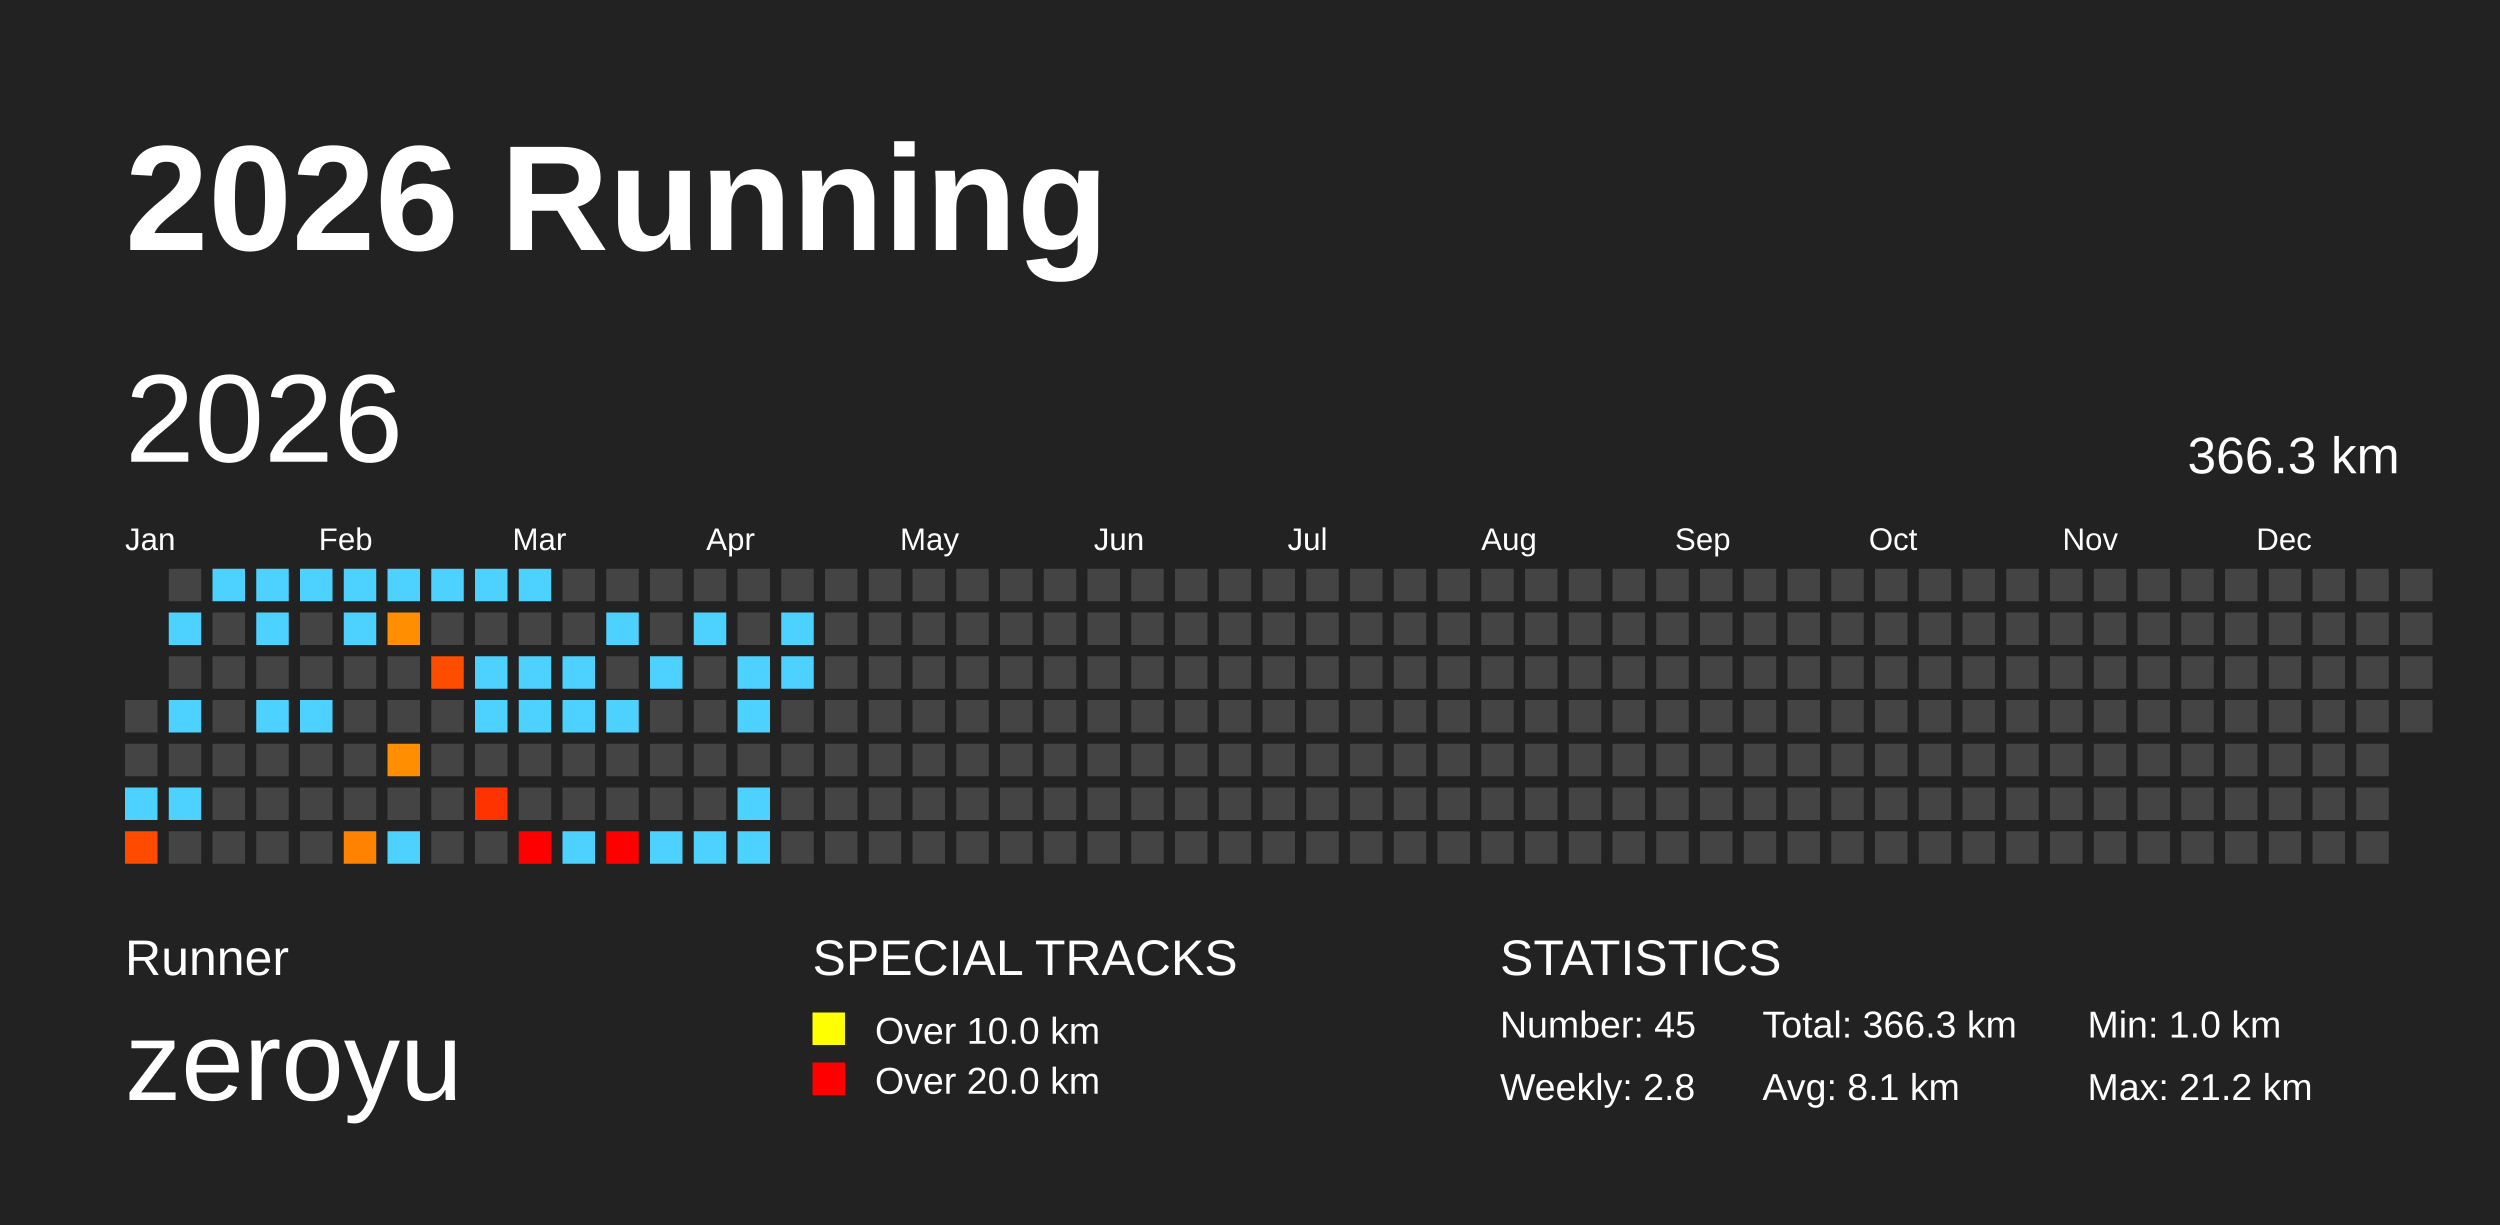
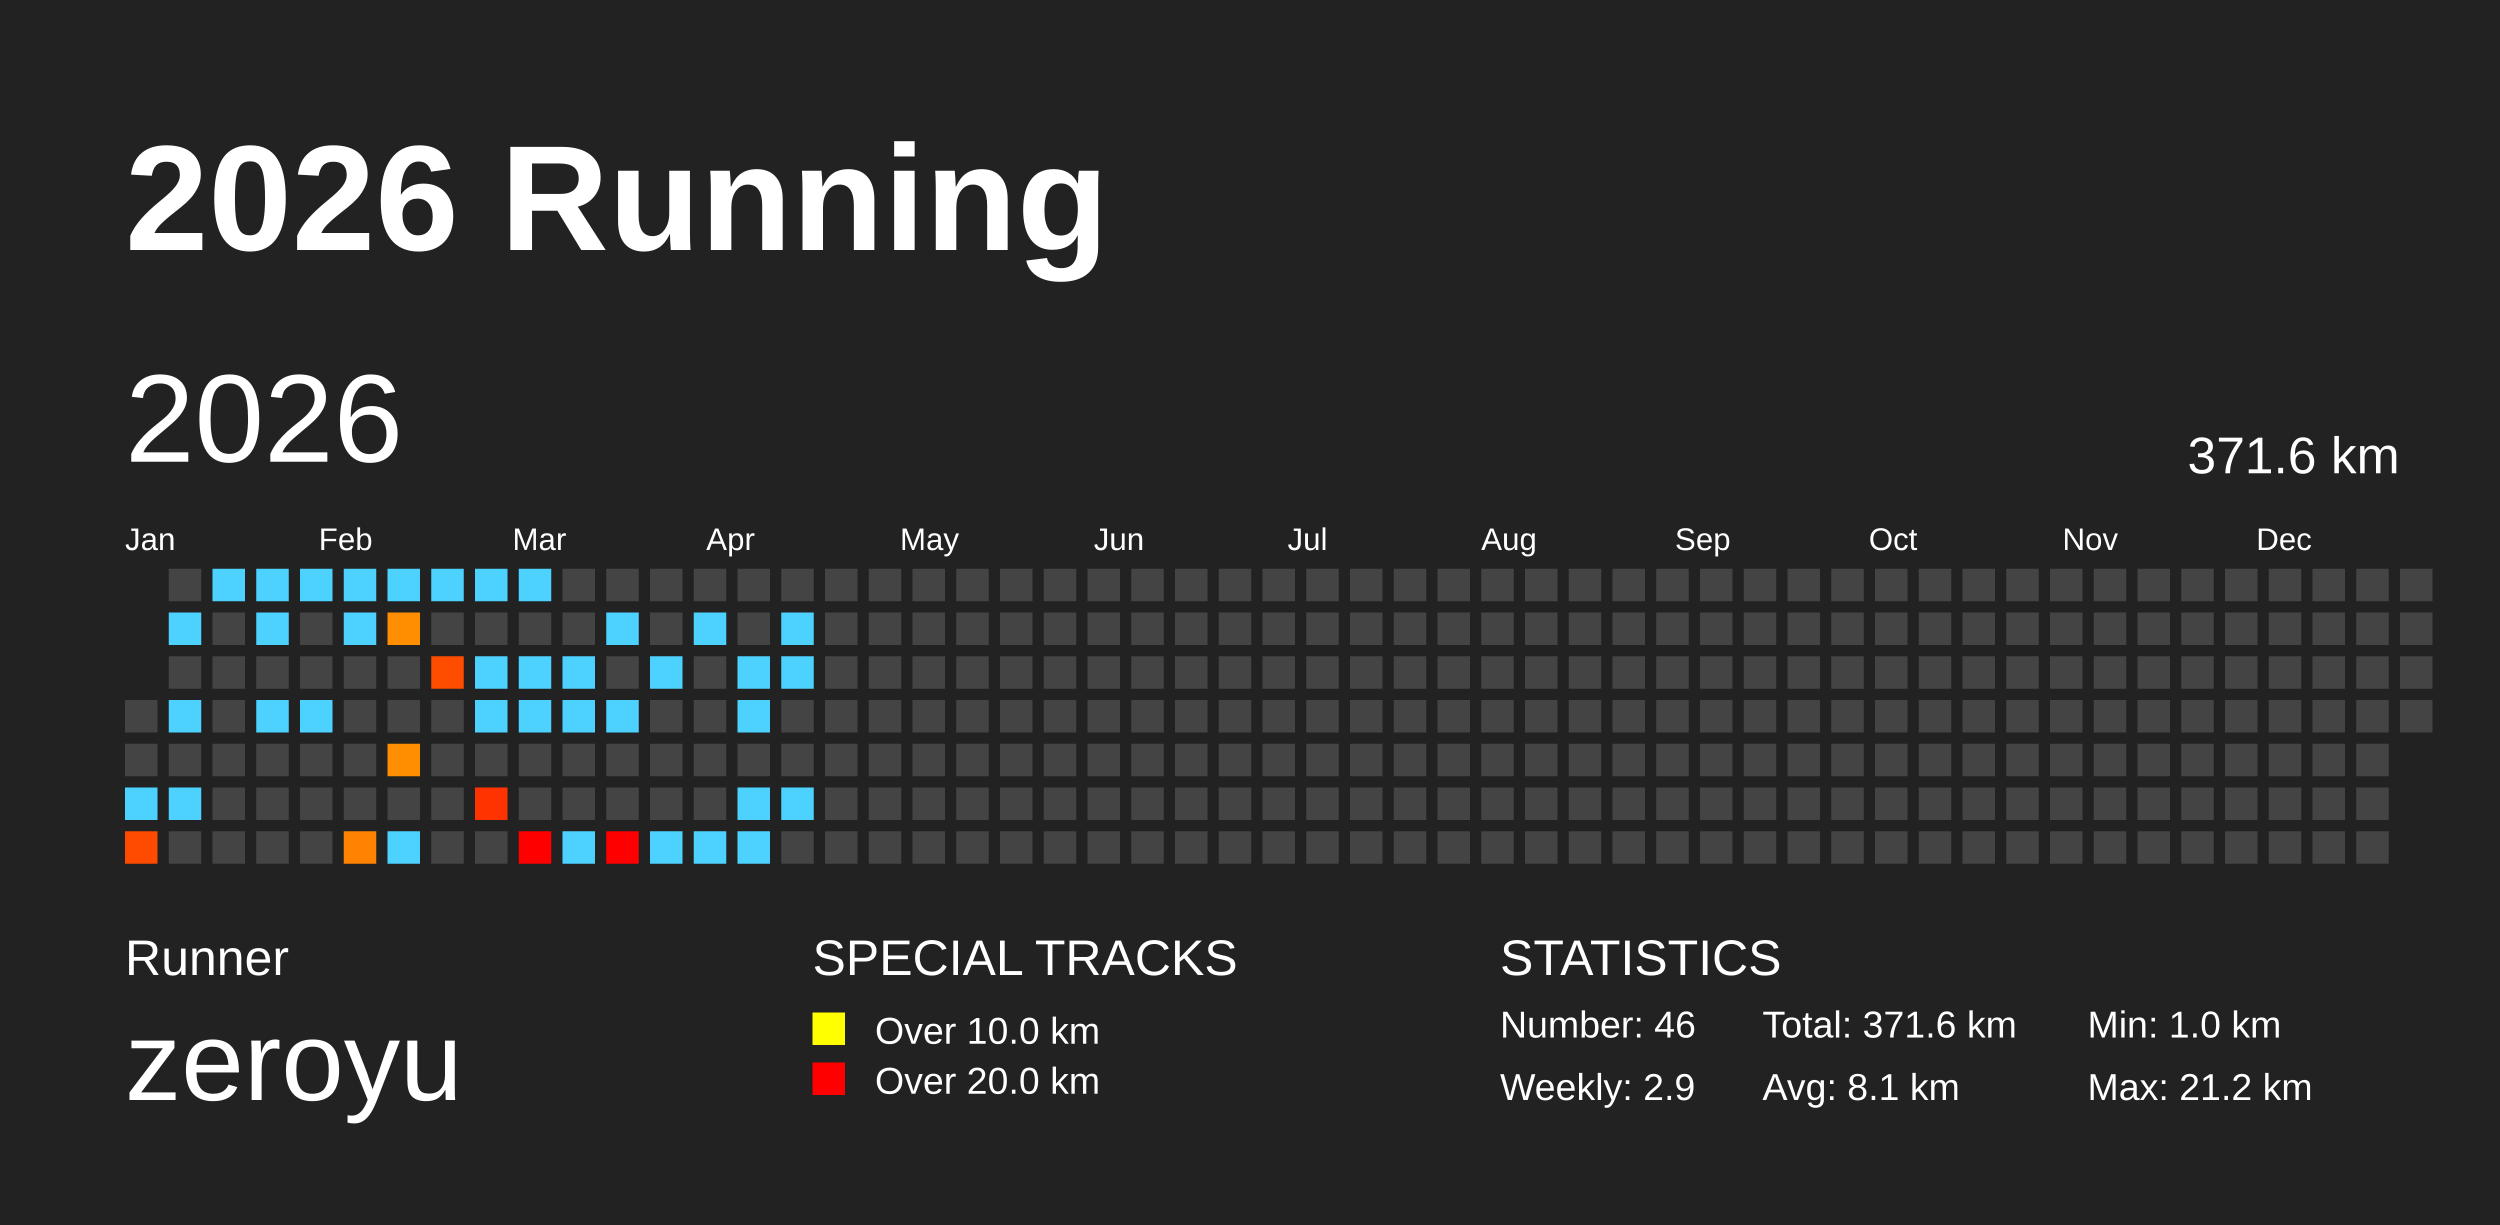
<svg xmlns="http://www.w3.org/2000/svg" baseProfile="full" height="98mm" version="1.1" viewBox="0,0,200,98" width="200mm">
  <defs />
  <rect fill="#222222" height="98" width="200" x="0" y="0" />
  <text fill="#FFFFFF" style="font-size:12px; font-family:Arial; font-weight:bold;" x="10" y="20">2026 Running</text>
  <text fill="#FFFFFF" style="font-size:4px; font-family:Arial" x="10" y="78">Runner</text>
  <text fill="#FFFFFF" style="font-size:9px; font-family:Arial" x="10" y="88">zeroyu</text>
  <text fill="#FFFFFF" style="font-size:4px; font-family:Arial" x="65" y="78">SPECIAL TRACKS</text>
  <rect fill="yellow" height="2.6" width="2.6" x="65" y="81" />
  <text fill="#FFFFFF" style="font-size:3px; font-family:Arial" x="70" y="83.5">Over 10.0 km</text>
  <rect fill="red" height="2.6" width="2.6" x="65" y="85" />
  <text fill="#FFFFFF" style="font-size:3px; font-family:Arial" x="70" y="87.5">Over 20.0 km</text>
  <text fill="#FFFFFF" style="font-size:4px; font-family:Arial" x="120" y="78">STATISTICS</text>
-   <text fill="#FFFFFF" style="font-size:3px; font-family:Arial" x="120" y="83">Number: 45</text>
-   <text fill="#FFFFFF" style="font-size:3px; font-family:Arial" x="120" y="88">Weekly: 2.8</text>
-   <text fill="#FFFFFF" style="font-size:3px; font-family:Arial" x="141" y="83">Total: 366.3 km</text>
+   <text fill="#FFFFFF" style="font-size:3px; font-family:Arial" x="120" y="83">Number: 46</text>
+   <text fill="#FFFFFF" style="font-size:3px; font-family:Arial" x="120" y="88">Weekly: 2.9</text>
+   <text fill="#FFFFFF" style="font-size:3px; font-family:Arial" x="141" y="83">Total: 371.6 km</text>
  <text fill="#FFFFFF" style="font-size:3px; font-family:Arial" x="141" y="88">Avg: 8.1 km</text>
  <text fill="#FFFFFF" style="font-size:3px; font-family:Arial" x="167" y="83">Min: 1.0 km</text>
  <text fill="#FFFFFF" style="font-size:3px; font-family:Arial" x="167" y="88">Max: 21.2 km</text>
  <text dominant-baseline="hanging" fill="#FFFFFF" style="font-size:10.0px; font-family:Arial;" x="10" y="30">2026</text>
-   <text dominant-baseline="hanging" fill="#FFFFFF" style="font-size:4.125px; font-family:Arial;" x="175" y="35">366.3 km</text>
+   <text dominant-baseline="hanging" fill="#FFFFFF" style="font-size:4.125px; font-family:Arial;" x="175" y="35">371.6 km</text>
  <text fill="#FFFFFF" style="font-size:2.5px; font-family:Arial" x="10.0" y="44">Jan</text>
  <text fill="#FFFFFF" style="font-size:2.5px; font-family:Arial" x="25.5" y="44">Feb</text>
  <text fill="#FFFFFF" style="font-size:2.5px; font-family:Arial" x="41.0" y="44">Mar</text>
  <text fill="#FFFFFF" style="font-size:2.5px; font-family:Arial" x="56.5" y="44">Apr</text>
  <text fill="#FFFFFF" style="font-size:2.5px; font-family:Arial" x="72.0" y="44">May</text>
  <text fill="#FFFFFF" style="font-size:2.5px; font-family:Arial" x="87.5" y="44">Jun</text>
  <text fill="#FFFFFF" style="font-size:2.5px; font-family:Arial" x="103.0" y="44">Jul</text>
  <text fill="#FFFFFF" style="font-size:2.5px; font-family:Arial" x="118.5" y="44">Aug</text>
  <text fill="#FFFFFF" style="font-size:2.5px; font-family:Arial" x="134.0" y="44">Sep</text>
  <text fill="#FFFFFF" style="font-size:2.5px; font-family:Arial" x="149.5" y="44">Oct</text>
  <text fill="#FFFFFF" style="font-size:2.5px; font-family:Arial" x="165.0" y="44">Nov</text>
  <text fill="#FFFFFF" style="font-size:2.5px; font-family:Arial" x="180.5" y="44">Dec</text>
  <rect fill="#444444" height="2.6" width="2.6" x="10.0" y="56.0" />
  <rect fill="#444444" height="2.6" width="2.6" x="10.0" y="59.5" />
  <rect fill="#4dd2ff" height="2.6" width="2.6" x="10.0" y="63.0" />
  <rect fill="#ff4b00" height="2.6" width="2.6" x="10.0" y="66.5" />
  <rect fill="#444444" height="2.6" width="2.6" x="13.5" y="45.5" />
  <rect fill="#4dd2ff" height="2.6" width="2.6" x="13.5" y="49.0" />
  <rect fill="#444444" height="2.6" width="2.6" x="13.5" y="52.5" />
  <rect fill="#4dd2ff" height="2.6" width="2.6" x="13.5" y="56.0" />
  <rect fill="#444444" height="2.6" width="2.6" x="13.5" y="59.5" />
  <rect fill="#4dd2ff" height="2.6" width="2.6" x="13.5" y="63.0" />
  <rect fill="#444444" height="2.6" width="2.6" x="13.5" y="66.5" />
  <rect fill="#4dd2ff" height="2.6" width="2.6" x="17.0" y="45.5" />
  <rect fill="#444444" height="2.6" width="2.6" x="17.0" y="49.0" />
  <rect fill="#444444" height="2.6" width="2.6" x="17.0" y="52.5" />
  <rect fill="#444444" height="2.6" width="2.6" x="17.0" y="56.0" />
  <rect fill="#444444" height="2.6" width="2.6" x="17.0" y="59.5" />
  <rect fill="#444444" height="2.6" width="2.6" x="17.0" y="63.0" />
  <rect fill="#444444" height="2.6" width="2.6" x="17.0" y="66.5" />
  <rect fill="#4dd2ff" height="2.6" width="2.6" x="20.5" y="45.5" />
  <rect fill="#4dd2ff" height="2.6" width="2.6" x="20.5" y="49.0" />
  <rect fill="#444444" height="2.6" width="2.6" x="20.5" y="52.5" />
  <rect fill="#4dd2ff" height="2.6" width="2.6" x="20.5" y="56.0" />
  <rect fill="#444444" height="2.6" width="2.6" x="20.5" y="59.5" />
  <rect fill="#444444" height="2.6" width="2.6" x="20.5" y="63.0" />
  <rect fill="#444444" height="2.6" width="2.6" x="20.5" y="66.5" />
  <rect fill="#4dd2ff" height="2.6" width="2.6" x="24.0" y="45.5" />
  <rect fill="#444444" height="2.6" width="2.6" x="24.0" y="49.0" />
  <rect fill="#444444" height="2.6" width="2.6" x="24.0" y="52.5" />
  <rect fill="#4dd2ff" height="2.6" width="2.6" x="24.0" y="56.0" />
  <rect fill="#444444" height="2.6" width="2.6" x="24.0" y="59.5" />
  <rect fill="#444444" height="2.6" width="2.6" x="24.0" y="63.0" />
  <rect fill="#444444" height="2.6" width="2.6" x="24.0" y="66.5" />
  <rect fill="#4dd2ff" height="2.6" width="2.6" x="27.5" y="45.5" />
  <rect fill="#4dd2ff" height="2.6" width="2.6" x="27.5" y="49.0" />
  <rect fill="#444444" height="2.6" width="2.6" x="27.5" y="52.5" />
  <rect fill="#444444" height="2.6" width="2.6" x="27.5" y="56.0" />
  <rect fill="#444444" height="2.6" width="2.6" x="27.5" y="59.5" />
  <rect fill="#444444" height="2.6" width="2.6" x="27.5" y="63.0" />
  <rect fill="#ff8300" height="2.6" width="2.6" x="27.5" y="66.5" />
  <rect fill="#4dd2ff" height="2.6" width="2.6" x="31.0" y="45.5" />
  <rect fill="#ff8e00" height="2.6" width="2.6" x="31.0" y="49.0" />
  <rect fill="#444444" height="2.6" width="2.6" x="31.0" y="52.5" />
  <rect fill="#444444" height="2.6" width="2.6" x="31.0" y="56.0" />
  <rect fill="#ff8e00" height="2.6" width="2.6" x="31.0" y="59.5" />
  <rect fill="#444444" height="2.6" width="2.6" x="31.0" y="63.0" />
  <rect fill="#4dd2ff" height="2.6" width="2.6" x="31.0" y="66.5" />
  <rect fill="#4dd2ff" height="2.6" width="2.6" x="34.5" y="45.5" />
  <rect fill="#444444" height="2.6" width="2.6" x="34.5" y="49.0" />
  <rect fill="#ff4d00" height="2.6" width="2.6" x="34.5" y="52.5" />
  <rect fill="#444444" height="2.6" width="2.6" x="34.5" y="56.0" />
  <rect fill="#444444" height="2.6" width="2.6" x="34.5" y="59.5" />
  <rect fill="#444444" height="2.6" width="2.6" x="34.5" y="63.0" />
  <rect fill="#444444" height="2.6" width="2.6" x="34.5" y="66.5" />
  <rect fill="#4dd2ff" height="2.6" width="2.6" x="38.0" y="45.5" />
  <rect fill="#444444" height="2.6" width="2.6" x="38.0" y="49.0" />
  <rect fill="#4dd2ff" height="2.6" width="2.6" x="38.0" y="52.5" />
  <rect fill="#4dd2ff" height="2.6" width="2.6" x="38.0" y="56.0" />
  <rect fill="#444444" height="2.6" width="2.6" x="38.0" y="59.5" />
  <rect fill="#ff3300" height="2.6" width="2.6" x="38.0" y="63.0" />
  <rect fill="#444444" height="2.6" width="2.6" x="38.0" y="66.5" />
  <rect fill="#4dd2ff" height="2.6" width="2.6" x="41.5" y="45.5" />
  <rect fill="#444444" height="2.6" width="2.6" x="41.5" y="49.0" />
  <rect fill="#4dd2ff" height="2.6" width="2.6" x="41.5" y="52.5" />
  <rect fill="#4dd2ff" height="2.6" width="2.6" x="41.5" y="56.0" />
  <rect fill="#444444" height="2.6" width="2.6" x="41.5" y="59.5" />
  <rect fill="#444444" height="2.6" width="2.6" x="41.5" y="63.0" />
  <rect fill="red" height="2.6" width="2.6" x="41.5" y="66.5" />
  <rect fill="#444444" height="2.6" width="2.6" x="45.0" y="45.5" />
  <rect fill="#444444" height="2.6" width="2.6" x="45.0" y="49.0" />
  <rect fill="#4dd2ff" height="2.6" width="2.6" x="45.0" y="52.5" />
  <rect fill="#4dd2ff" height="2.6" width="2.6" x="45.0" y="56.0" />
  <rect fill="#444444" height="2.6" width="2.6" x="45.0" y="59.5" />
  <rect fill="#444444" height="2.6" width="2.6" x="45.0" y="63.0" />
  <rect fill="#4dd2ff" height="2.6" width="2.6" x="45.0" y="66.5" />
  <rect fill="#444444" height="2.6" width="2.6" x="48.5" y="45.5" />
  <rect fill="#4dd2ff" height="2.6" width="2.6" x="48.5" y="49.0" />
  <rect fill="#444444" height="2.6" width="2.6" x="48.5" y="52.5" />
  <rect fill="#4dd2ff" height="2.6" width="2.6" x="48.5" y="56.0" />
  <rect fill="#444444" height="2.6" width="2.6" x="48.5" y="59.5" />
  <rect fill="#444444" height="2.6" width="2.6" x="48.5" y="63.0" />
  <rect fill="red" height="2.6" width="2.6" x="48.5" y="66.5" />
  <rect fill="#444444" height="2.6" width="2.6" x="52.0" y="45.5" />
  <rect fill="#444444" height="2.6" width="2.6" x="52.0" y="49.0" />
  <rect fill="#4dd2ff" height="2.6" width="2.6" x="52.0" y="52.5" />
  <rect fill="#444444" height="2.6" width="2.6" x="52.0" y="56.0" />
  <rect fill="#444444" height="2.6" width="2.6" x="52.0" y="59.5" />
  <rect fill="#444444" height="2.6" width="2.6" x="52.0" y="63.0" />
  <rect fill="#4dd2ff" height="2.6" width="2.6" x="52.0" y="66.5" />
  <rect fill="#444444" height="2.6" width="2.6" x="55.5" y="45.5" />
  <rect fill="#4dd2ff" height="2.6" width="2.6" x="55.5" y="49.0" />
  <rect fill="#444444" height="2.6" width="2.6" x="55.5" y="52.5" />
  <rect fill="#444444" height="2.6" width="2.6" x="55.5" y="56.0" />
  <rect fill="#444444" height="2.6" width="2.6" x="55.5" y="59.5" />
  <rect fill="#444444" height="2.6" width="2.6" x="55.5" y="63.0" />
  <rect fill="#4dd2ff" height="2.6" width="2.6" x="55.5" y="66.5" />
  <rect fill="#444444" height="2.6" width="2.6" x="59.0" y="45.5" />
  <rect fill="#444444" height="2.6" width="2.6" x="59.0" y="49.0" />
  <rect fill="#4dd2ff" height="2.6" width="2.6" x="59.0" y="52.5" />
  <rect fill="#4dd2ff" height="2.6" width="2.6" x="59.0" y="56.0" />
  <rect fill="#444444" height="2.6" width="2.6" x="59.0" y="59.5" />
  <rect fill="#4dd2ff" height="2.6" width="2.6" x="59.0" y="63.0" />
  <rect fill="#4dd2ff" height="2.6" width="2.6" x="59.0" y="66.5" />
  <rect fill="#444444" height="2.6" width="2.6" x="62.5" y="45.5" />
  <rect fill="#4dd2ff" height="2.6" width="2.6" x="62.5" y="49.0" />
  <rect fill="#4dd2ff" height="2.6" width="2.6" x="62.5" y="52.5" />
  <rect fill="#444444" height="2.6" width="2.6" x="62.5" y="56.0" />
  <rect fill="#444444" height="2.6" width="2.6" x="62.5" y="59.5" />
-   <rect fill="#444444" height="2.6" width="2.6" x="62.5" y="63.0" />
+   <rect fill="#4dd2ff" height="2.6" width="2.6" x="62.5" y="63.0" />
  <rect fill="#444444" height="2.6" width="2.6" x="62.5" y="66.5" />
  <rect fill="#444444" height="2.6" width="2.6" x="66.0" y="45.5" />
  <rect fill="#444444" height="2.6" width="2.6" x="66.0" y="49.0" />
  <rect fill="#444444" height="2.6" width="2.6" x="66.0" y="52.5" />
  <rect fill="#444444" height="2.6" width="2.6" x="66.0" y="56.0" />
  <rect fill="#444444" height="2.6" width="2.6" x="66.0" y="59.5" />
  <rect fill="#444444" height="2.6" width="2.6" x="66.0" y="63.0" />
  <rect fill="#444444" height="2.6" width="2.6" x="66.0" y="66.5" />
  <rect fill="#444444" height="2.6" width="2.6" x="69.5" y="45.5" />
  <rect fill="#444444" height="2.6" width="2.6" x="69.5" y="49.0" />
  <rect fill="#444444" height="2.6" width="2.6" x="69.5" y="52.5" />
  <rect fill="#444444" height="2.6" width="2.6" x="69.5" y="56.0" />
  <rect fill="#444444" height="2.6" width="2.6" x="69.5" y="59.5" />
  <rect fill="#444444" height="2.6" width="2.6" x="69.5" y="63.0" />
  <rect fill="#444444" height="2.6" width="2.6" x="69.5" y="66.5" />
  <rect fill="#444444" height="2.6" width="2.6" x="73.0" y="45.5" />
  <rect fill="#444444" height="2.6" width="2.6" x="73.0" y="49.0" />
  <rect fill="#444444" height="2.6" width="2.6" x="73.0" y="52.5" />
  <rect fill="#444444" height="2.6" width="2.6" x="73.0" y="56.0" />
  <rect fill="#444444" height="2.6" width="2.6" x="73.0" y="59.5" />
  <rect fill="#444444" height="2.6" width="2.6" x="73.0" y="63.0" />
  <rect fill="#444444" height="2.6" width="2.6" x="73.0" y="66.5" />
  <rect fill="#444444" height="2.6" width="2.6" x="76.5" y="45.5" />
  <rect fill="#444444" height="2.6" width="2.6" x="76.5" y="49.0" />
  <rect fill="#444444" height="2.6" width="2.6" x="76.5" y="52.5" />
  <rect fill="#444444" height="2.6" width="2.6" x="76.5" y="56.0" />
  <rect fill="#444444" height="2.6" width="2.6" x="76.5" y="59.5" />
  <rect fill="#444444" height="2.6" width="2.6" x="76.5" y="63.0" />
  <rect fill="#444444" height="2.6" width="2.6" x="76.5" y="66.5" />
  <rect fill="#444444" height="2.6" width="2.6" x="80.0" y="45.5" />
  <rect fill="#444444" height="2.6" width="2.6" x="80.0" y="49.0" />
  <rect fill="#444444" height="2.6" width="2.6" x="80.0" y="52.5" />
  <rect fill="#444444" height="2.6" width="2.6" x="80.0" y="56.0" />
  <rect fill="#444444" height="2.6" width="2.6" x="80.0" y="59.5" />
  <rect fill="#444444" height="2.6" width="2.6" x="80.0" y="63.0" />
  <rect fill="#444444" height="2.6" width="2.6" x="80.0" y="66.5" />
  <rect fill="#444444" height="2.6" width="2.6" x="83.5" y="45.5" />
  <rect fill="#444444" height="2.6" width="2.6" x="83.5" y="49.0" />
  <rect fill="#444444" height="2.6" width="2.6" x="83.5" y="52.5" />
  <rect fill="#444444" height="2.6" width="2.6" x="83.5" y="56.0" />
  <rect fill="#444444" height="2.6" width="2.6" x="83.5" y="59.5" />
  <rect fill="#444444" height="2.6" width="2.6" x="83.5" y="63.0" />
  <rect fill="#444444" height="2.6" width="2.6" x="83.5" y="66.5" />
  <rect fill="#444444" height="2.6" width="2.6" x="87.0" y="45.5" />
  <rect fill="#444444" height="2.6" width="2.6" x="87.0" y="49.0" />
  <rect fill="#444444" height="2.6" width="2.6" x="87.0" y="52.5" />
  <rect fill="#444444" height="2.6" width="2.6" x="87.0" y="56.0" />
  <rect fill="#444444" height="2.6" width="2.6" x="87.0" y="59.5" />
  <rect fill="#444444" height="2.6" width="2.6" x="87.0" y="63.0" />
  <rect fill="#444444" height="2.6" width="2.6" x="87.0" y="66.5" />
  <rect fill="#444444" height="2.6" width="2.6" x="90.5" y="45.5" />
  <rect fill="#444444" height="2.6" width="2.6" x="90.5" y="49.0" />
  <rect fill="#444444" height="2.6" width="2.6" x="90.5" y="52.5" />
  <rect fill="#444444" height="2.6" width="2.6" x="90.5" y="56.0" />
  <rect fill="#444444" height="2.6" width="2.6" x="90.5" y="59.5" />
  <rect fill="#444444" height="2.6" width="2.6" x="90.5" y="63.0" />
  <rect fill="#444444" height="2.6" width="2.6" x="90.5" y="66.5" />
  <rect fill="#444444" height="2.6" width="2.6" x="94.0" y="45.5" />
  <rect fill="#444444" height="2.6" width="2.6" x="94.0" y="49.0" />
  <rect fill="#444444" height="2.6" width="2.6" x="94.0" y="52.5" />
  <rect fill="#444444" height="2.6" width="2.6" x="94.0" y="56.0" />
  <rect fill="#444444" height="2.6" width="2.6" x="94.0" y="59.5" />
  <rect fill="#444444" height="2.6" width="2.6" x="94.0" y="63.0" />
  <rect fill="#444444" height="2.6" width="2.6" x="94.0" y="66.5" />
  <rect fill="#444444" height="2.6" width="2.6" x="97.5" y="45.5" />
  <rect fill="#444444" height="2.6" width="2.6" x="97.5" y="49.0" />
  <rect fill="#444444" height="2.6" width="2.6" x="97.5" y="52.5" />
  <rect fill="#444444" height="2.6" width="2.6" x="97.5" y="56.0" />
  <rect fill="#444444" height="2.6" width="2.6" x="97.5" y="59.5" />
  <rect fill="#444444" height="2.6" width="2.6" x="97.5" y="63.0" />
  <rect fill="#444444" height="2.6" width="2.6" x="97.5" y="66.5" />
  <rect fill="#444444" height="2.6" width="2.6" x="101.0" y="45.5" />
  <rect fill="#444444" height="2.6" width="2.6" x="101.0" y="49.0" />
  <rect fill="#444444" height="2.6" width="2.6" x="101.0" y="52.5" />
  <rect fill="#444444" height="2.6" width="2.6" x="101.0" y="56.0" />
  <rect fill="#444444" height="2.6" width="2.6" x="101.0" y="59.5" />
  <rect fill="#444444" height="2.6" width="2.6" x="101.0" y="63.0" />
  <rect fill="#444444" height="2.6" width="2.6" x="101.0" y="66.5" />
  <rect fill="#444444" height="2.6" width="2.6" x="104.5" y="45.5" />
  <rect fill="#444444" height="2.6" width="2.6" x="104.5" y="49.0" />
  <rect fill="#444444" height="2.6" width="2.6" x="104.5" y="52.5" />
  <rect fill="#444444" height="2.6" width="2.6" x="104.5" y="56.0" />
  <rect fill="#444444" height="2.6" width="2.6" x="104.5" y="59.5" />
  <rect fill="#444444" height="2.6" width="2.6" x="104.5" y="63.0" />
  <rect fill="#444444" height="2.6" width="2.6" x="104.5" y="66.5" />
  <rect fill="#444444" height="2.6" width="2.6" x="108.0" y="45.5" />
  <rect fill="#444444" height="2.6" width="2.6" x="108.0" y="49.0" />
  <rect fill="#444444" height="2.6" width="2.6" x="108.0" y="52.5" />
  <rect fill="#444444" height="2.6" width="2.6" x="108.0" y="56.0" />
  <rect fill="#444444" height="2.6" width="2.6" x="108.0" y="59.5" />
  <rect fill="#444444" height="2.6" width="2.6" x="108.0" y="63.0" />
  <rect fill="#444444" height="2.6" width="2.6" x="108.0" y="66.5" />
  <rect fill="#444444" height="2.6" width="2.6" x="111.5" y="45.5" />
  <rect fill="#444444" height="2.6" width="2.6" x="111.5" y="49.0" />
  <rect fill="#444444" height="2.6" width="2.6" x="111.5" y="52.5" />
  <rect fill="#444444" height="2.6" width="2.6" x="111.5" y="56.0" />
  <rect fill="#444444" height="2.6" width="2.6" x="111.5" y="59.5" />
  <rect fill="#444444" height="2.6" width="2.6" x="111.5" y="63.0" />
  <rect fill="#444444" height="2.6" width="2.6" x="111.5" y="66.5" />
  <rect fill="#444444" height="2.6" width="2.6" x="115.0" y="45.5" />
  <rect fill="#444444" height="2.6" width="2.6" x="115.0" y="49.0" />
  <rect fill="#444444" height="2.6" width="2.6" x="115.0" y="52.5" />
  <rect fill="#444444" height="2.6" width="2.6" x="115.0" y="56.0" />
  <rect fill="#444444" height="2.6" width="2.6" x="115.0" y="59.5" />
  <rect fill="#444444" height="2.6" width="2.6" x="115.0" y="63.0" />
  <rect fill="#444444" height="2.6" width="2.6" x="115.0" y="66.5" />
  <rect fill="#444444" height="2.6" width="2.6" x="118.5" y="45.5" />
  <rect fill="#444444" height="2.6" width="2.6" x="118.5" y="49.0" />
  <rect fill="#444444" height="2.6" width="2.6" x="118.5" y="52.5" />
  <rect fill="#444444" height="2.6" width="2.6" x="118.5" y="56.0" />
  <rect fill="#444444" height="2.6" width="2.6" x="118.5" y="59.5" />
  <rect fill="#444444" height="2.6" width="2.6" x="118.5" y="63.0" />
  <rect fill="#444444" height="2.6" width="2.6" x="118.5" y="66.5" />
  <rect fill="#444444" height="2.6" width="2.6" x="122.0" y="45.5" />
  <rect fill="#444444" height="2.6" width="2.6" x="122.0" y="49.0" />
  <rect fill="#444444" height="2.6" width="2.6" x="122.0" y="52.5" />
  <rect fill="#444444" height="2.6" width="2.6" x="122.0" y="56.0" />
  <rect fill="#444444" height="2.6" width="2.6" x="122.0" y="59.5" />
  <rect fill="#444444" height="2.6" width="2.6" x="122.0" y="63.0" />
  <rect fill="#444444" height="2.6" width="2.6" x="122.0" y="66.5" />
  <rect fill="#444444" height="2.6" width="2.6" x="125.5" y="45.5" />
  <rect fill="#444444" height="2.6" width="2.6" x="125.5" y="49.0" />
  <rect fill="#444444" height="2.6" width="2.6" x="125.5" y="52.5" />
  <rect fill="#444444" height="2.6" width="2.6" x="125.5" y="56.0" />
  <rect fill="#444444" height="2.6" width="2.6" x="125.5" y="59.5" />
  <rect fill="#444444" height="2.6" width="2.6" x="125.5" y="63.0" />
  <rect fill="#444444" height="2.6" width="2.6" x="125.5" y="66.5" />
  <rect fill="#444444" height="2.6" width="2.6" x="129.0" y="45.5" />
  <rect fill="#444444" height="2.6" width="2.6" x="129.0" y="49.0" />
  <rect fill="#444444" height="2.6" width="2.6" x="129.0" y="52.5" />
  <rect fill="#444444" height="2.6" width="2.6" x="129.0" y="56.0" />
  <rect fill="#444444" height="2.6" width="2.6" x="129.0" y="59.5" />
  <rect fill="#444444" height="2.6" width="2.6" x="129.0" y="63.0" />
  <rect fill="#444444" height="2.6" width="2.6" x="129.0" y="66.5" />
  <rect fill="#444444" height="2.6" width="2.6" x="132.5" y="45.5" />
  <rect fill="#444444" height="2.6" width="2.6" x="132.5" y="49.0" />
  <rect fill="#444444" height="2.6" width="2.6" x="132.5" y="52.5" />
  <rect fill="#444444" height="2.6" width="2.6" x="132.5" y="56.0" />
  <rect fill="#444444" height="2.6" width="2.6" x="132.5" y="59.5" />
  <rect fill="#444444" height="2.6" width="2.6" x="132.5" y="63.0" />
  <rect fill="#444444" height="2.6" width="2.6" x="132.5" y="66.5" />
  <rect fill="#444444" height="2.6" width="2.6" x="136.0" y="45.5" />
  <rect fill="#444444" height="2.6" width="2.6" x="136.0" y="49.0" />
  <rect fill="#444444" height="2.6" width="2.6" x="136.0" y="52.5" />
  <rect fill="#444444" height="2.6" width="2.6" x="136.0" y="56.0" />
  <rect fill="#444444" height="2.6" width="2.6" x="136.0" y="59.5" />
  <rect fill="#444444" height="2.6" width="2.6" x="136.0" y="63.0" />
  <rect fill="#444444" height="2.6" width="2.6" x="136.0" y="66.5" />
  <rect fill="#444444" height="2.6" width="2.6" x="139.5" y="45.5" />
  <rect fill="#444444" height="2.6" width="2.6" x="139.5" y="49.0" />
  <rect fill="#444444" height="2.6" width="2.6" x="139.5" y="52.5" />
  <rect fill="#444444" height="2.6" width="2.6" x="139.5" y="56.0" />
  <rect fill="#444444" height="2.6" width="2.6" x="139.5" y="59.5" />
  <rect fill="#444444" height="2.6" width="2.6" x="139.5" y="63.0" />
  <rect fill="#444444" height="2.6" width="2.6" x="139.5" y="66.5" />
  <rect fill="#444444" height="2.6" width="2.6" x="143.0" y="45.5" />
  <rect fill="#444444" height="2.6" width="2.6" x="143.0" y="49.0" />
  <rect fill="#444444" height="2.6" width="2.6" x="143.0" y="52.5" />
  <rect fill="#444444" height="2.6" width="2.6" x="143.0" y="56.0" />
  <rect fill="#444444" height="2.6" width="2.6" x="143.0" y="59.5" />
  <rect fill="#444444" height="2.6" width="2.6" x="143.0" y="63.0" />
  <rect fill="#444444" height="2.6" width="2.6" x="143.0" y="66.5" />
  <rect fill="#444444" height="2.6" width="2.6" x="146.5" y="45.5" />
  <rect fill="#444444" height="2.6" width="2.6" x="146.5" y="49.0" />
  <rect fill="#444444" height="2.6" width="2.6" x="146.5" y="52.5" />
  <rect fill="#444444" height="2.6" width="2.6" x="146.5" y="56.0" />
  <rect fill="#444444" height="2.6" width="2.6" x="146.5" y="59.5" />
  <rect fill="#444444" height="2.6" width="2.6" x="146.5" y="63.0" />
  <rect fill="#444444" height="2.6" width="2.6" x="146.5" y="66.5" />
  <rect fill="#444444" height="2.6" width="2.6" x="150.0" y="45.5" />
  <rect fill="#444444" height="2.6" width="2.6" x="150.0" y="49.0" />
  <rect fill="#444444" height="2.6" width="2.6" x="150.0" y="52.5" />
  <rect fill="#444444" height="2.6" width="2.6" x="150.0" y="56.0" />
  <rect fill="#444444" height="2.6" width="2.6" x="150.0" y="59.5" />
  <rect fill="#444444" height="2.6" width="2.6" x="150.0" y="63.0" />
  <rect fill="#444444" height="2.6" width="2.6" x="150.0" y="66.5" />
  <rect fill="#444444" height="2.6" width="2.6" x="153.5" y="45.5" />
  <rect fill="#444444" height="2.6" width="2.6" x="153.5" y="49.0" />
  <rect fill="#444444" height="2.6" width="2.6" x="153.5" y="52.5" />
  <rect fill="#444444" height="2.6" width="2.6" x="153.5" y="56.0" />
  <rect fill="#444444" height="2.6" width="2.6" x="153.5" y="59.5" />
  <rect fill="#444444" height="2.6" width="2.6" x="153.5" y="63.0" />
  <rect fill="#444444" height="2.6" width="2.6" x="153.5" y="66.5" />
  <rect fill="#444444" height="2.6" width="2.6" x="157.0" y="45.5" />
  <rect fill="#444444" height="2.6" width="2.6" x="157.0" y="49.0" />
  <rect fill="#444444" height="2.6" width="2.6" x="157.0" y="52.5" />
  <rect fill="#444444" height="2.6" width="2.6" x="157.0" y="56.0" />
  <rect fill="#444444" height="2.6" width="2.6" x="157.0" y="59.5" />
  <rect fill="#444444" height="2.6" width="2.6" x="157.0" y="63.0" />
  <rect fill="#444444" height="2.6" width="2.6" x="157.0" y="66.5" />
  <rect fill="#444444" height="2.6" width="2.6" x="160.5" y="45.5" />
  <rect fill="#444444" height="2.6" width="2.6" x="160.5" y="49.0" />
  <rect fill="#444444" height="2.6" width="2.6" x="160.5" y="52.5" />
  <rect fill="#444444" height="2.6" width="2.6" x="160.5" y="56.0" />
  <rect fill="#444444" height="2.6" width="2.6" x="160.5" y="59.5" />
  <rect fill="#444444" height="2.6" width="2.6" x="160.5" y="63.0" />
  <rect fill="#444444" height="2.6" width="2.6" x="160.5" y="66.5" />
  <rect fill="#444444" height="2.6" width="2.6" x="164.0" y="45.5" />
  <rect fill="#444444" height="2.6" width="2.6" x="164.0" y="49.0" />
  <rect fill="#444444" height="2.6" width="2.6" x="164.0" y="52.5" />
  <rect fill="#444444" height="2.6" width="2.6" x="164.0" y="56.0" />
  <rect fill="#444444" height="2.6" width="2.6" x="164.0" y="59.5" />
  <rect fill="#444444" height="2.6" width="2.6" x="164.0" y="63.0" />
  <rect fill="#444444" height="2.6" width="2.6" x="164.0" y="66.5" />
  <rect fill="#444444" height="2.6" width="2.6" x="167.5" y="45.5" />
  <rect fill="#444444" height="2.6" width="2.6" x="167.5" y="49.0" />
  <rect fill="#444444" height="2.6" width="2.6" x="167.5" y="52.5" />
  <rect fill="#444444" height="2.6" width="2.6" x="167.5" y="56.0" />
  <rect fill="#444444" height="2.6" width="2.6" x="167.5" y="59.5" />
  <rect fill="#444444" height="2.6" width="2.6" x="167.5" y="63.0" />
  <rect fill="#444444" height="2.6" width="2.6" x="167.5" y="66.5" />
  <rect fill="#444444" height="2.6" width="2.6" x="171.0" y="45.5" />
  <rect fill="#444444" height="2.6" width="2.6" x="171.0" y="49.0" />
  <rect fill="#444444" height="2.6" width="2.6" x="171.0" y="52.5" />
  <rect fill="#444444" height="2.6" width="2.6" x="171.0" y="56.0" />
  <rect fill="#444444" height="2.6" width="2.6" x="171.0" y="59.5" />
  <rect fill="#444444" height="2.6" width="2.6" x="171.0" y="63.0" />
  <rect fill="#444444" height="2.6" width="2.6" x="171.0" y="66.5" />
  <rect fill="#444444" height="2.6" width="2.6" x="174.5" y="45.5" />
  <rect fill="#444444" height="2.6" width="2.6" x="174.5" y="49.0" />
  <rect fill="#444444" height="2.6" width="2.6" x="174.5" y="52.5" />
  <rect fill="#444444" height="2.6" width="2.6" x="174.5" y="56.0" />
  <rect fill="#444444" height="2.6" width="2.6" x="174.5" y="59.5" />
  <rect fill="#444444" height="2.6" width="2.6" x="174.5" y="63.0" />
  <rect fill="#444444" height="2.6" width="2.6" x="174.5" y="66.5" />
  <rect fill="#444444" height="2.6" width="2.6" x="178.0" y="45.5" />
  <rect fill="#444444" height="2.6" width="2.6" x="178.0" y="49.0" />
  <rect fill="#444444" height="2.6" width="2.6" x="178.0" y="52.5" />
  <rect fill="#444444" height="2.6" width="2.6" x="178.0" y="56.0" />
  <rect fill="#444444" height="2.6" width="2.6" x="178.0" y="59.5" />
  <rect fill="#444444" height="2.6" width="2.6" x="178.0" y="63.0" />
  <rect fill="#444444" height="2.6" width="2.6" x="178.0" y="66.5" />
  <rect fill="#444444" height="2.6" width="2.6" x="181.5" y="45.5" />
  <rect fill="#444444" height="2.6" width="2.6" x="181.5" y="49.0" />
  <rect fill="#444444" height="2.6" width="2.6" x="181.5" y="52.5" />
  <rect fill="#444444" height="2.6" width="2.6" x="181.5" y="56.0" />
  <rect fill="#444444" height="2.6" width="2.6" x="181.5" y="59.5" />
  <rect fill="#444444" height="2.6" width="2.6" x="181.5" y="63.0" />
  <rect fill="#444444" height="2.6" width="2.6" x="181.5" y="66.5" />
  <rect fill="#444444" height="2.6" width="2.6" x="185.0" y="45.5" />
  <rect fill="#444444" height="2.6" width="2.6" x="185.0" y="49.0" />
  <rect fill="#444444" height="2.6" width="2.6" x="185.0" y="52.5" />
  <rect fill="#444444" height="2.6" width="2.6" x="185.0" y="56.0" />
  <rect fill="#444444" height="2.6" width="2.6" x="185.0" y="59.5" />
  <rect fill="#444444" height="2.6" width="2.6" x="185.0" y="63.0" />
  <rect fill="#444444" height="2.6" width="2.6" x="185.0" y="66.5" />
  <rect fill="#444444" height="2.6" width="2.6" x="188.5" y="45.5" />
  <rect fill="#444444" height="2.6" width="2.6" x="188.5" y="49.0" />
  <rect fill="#444444" height="2.6" width="2.6" x="188.5" y="52.5" />
  <rect fill="#444444" height="2.6" width="2.6" x="188.5" y="56.0" />
  <rect fill="#444444" height="2.6" width="2.6" x="188.5" y="59.5" />
  <rect fill="#444444" height="2.6" width="2.6" x="188.5" y="63.0" />
  <rect fill="#444444" height="2.6" width="2.6" x="188.5" y="66.5" />
  <rect fill="#444444" height="2.6" width="2.6" x="192.0" y="45.5" />
  <rect fill="#444444" height="2.6" width="2.6" x="192.0" y="49.0" />
  <rect fill="#444444" height="2.6" width="2.6" x="192.0" y="52.5" />
  <rect fill="#444444" height="2.6" width="2.6" x="192.0" y="56.0" />
</svg>
